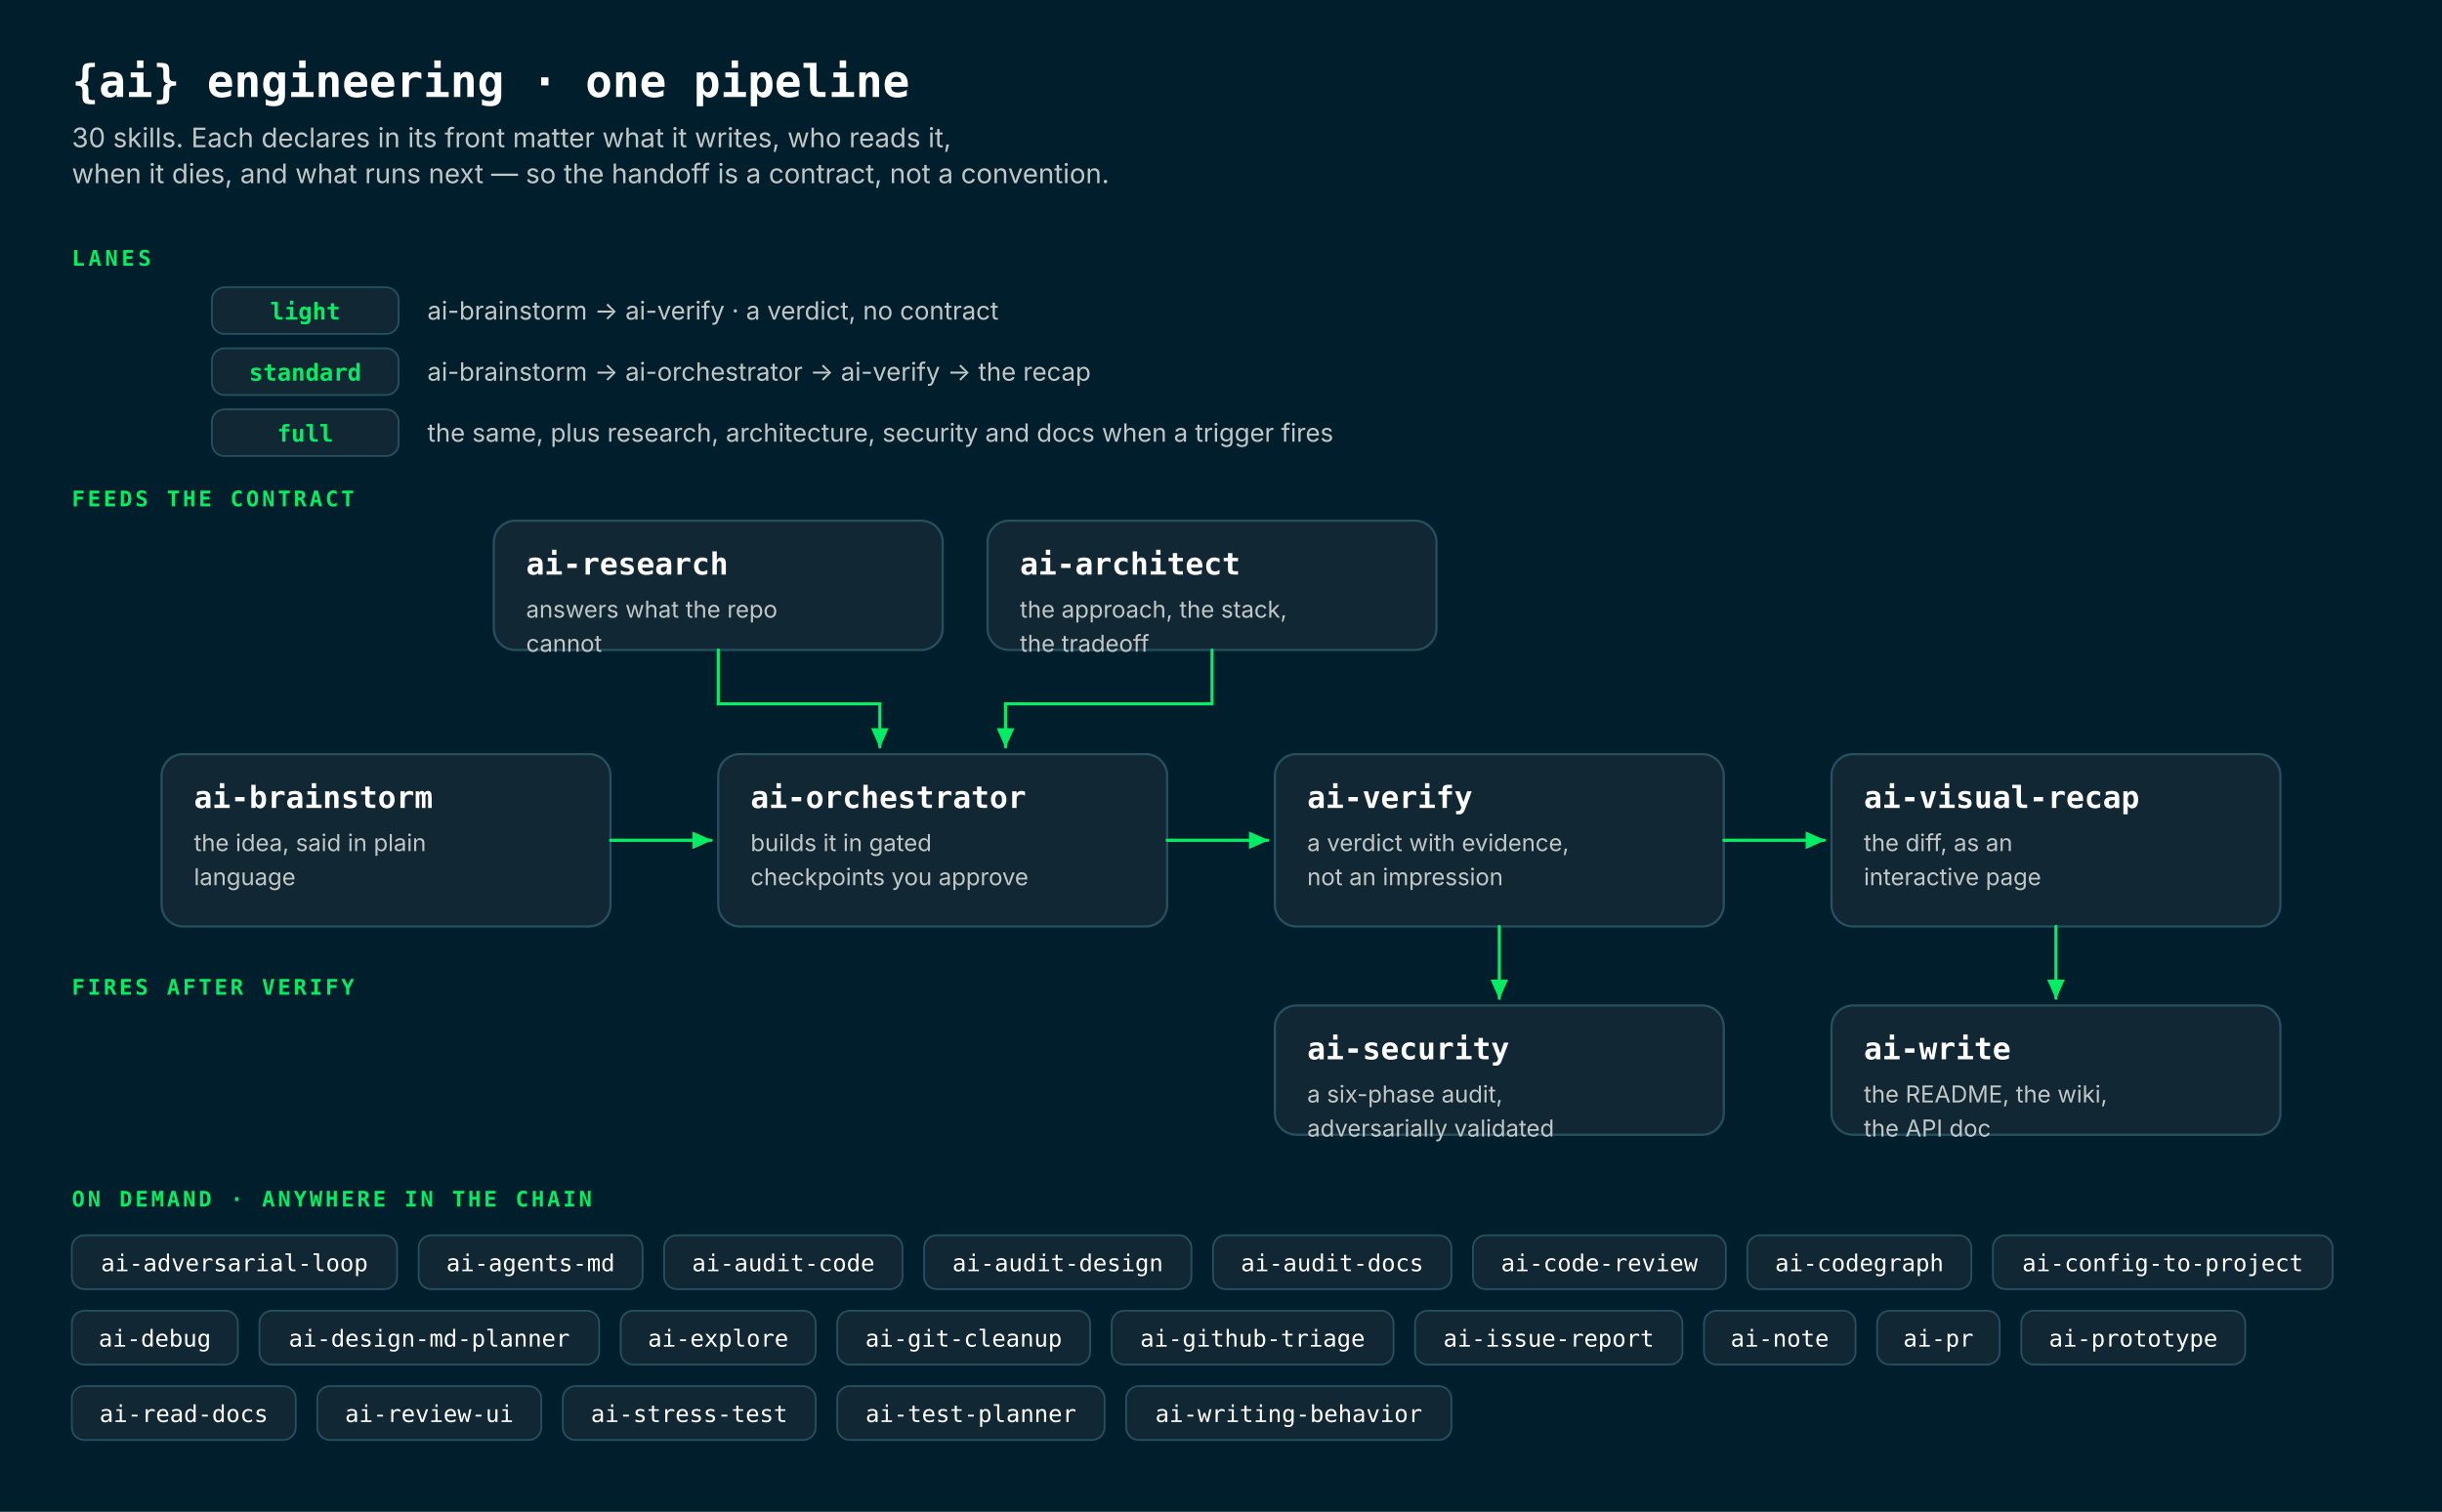
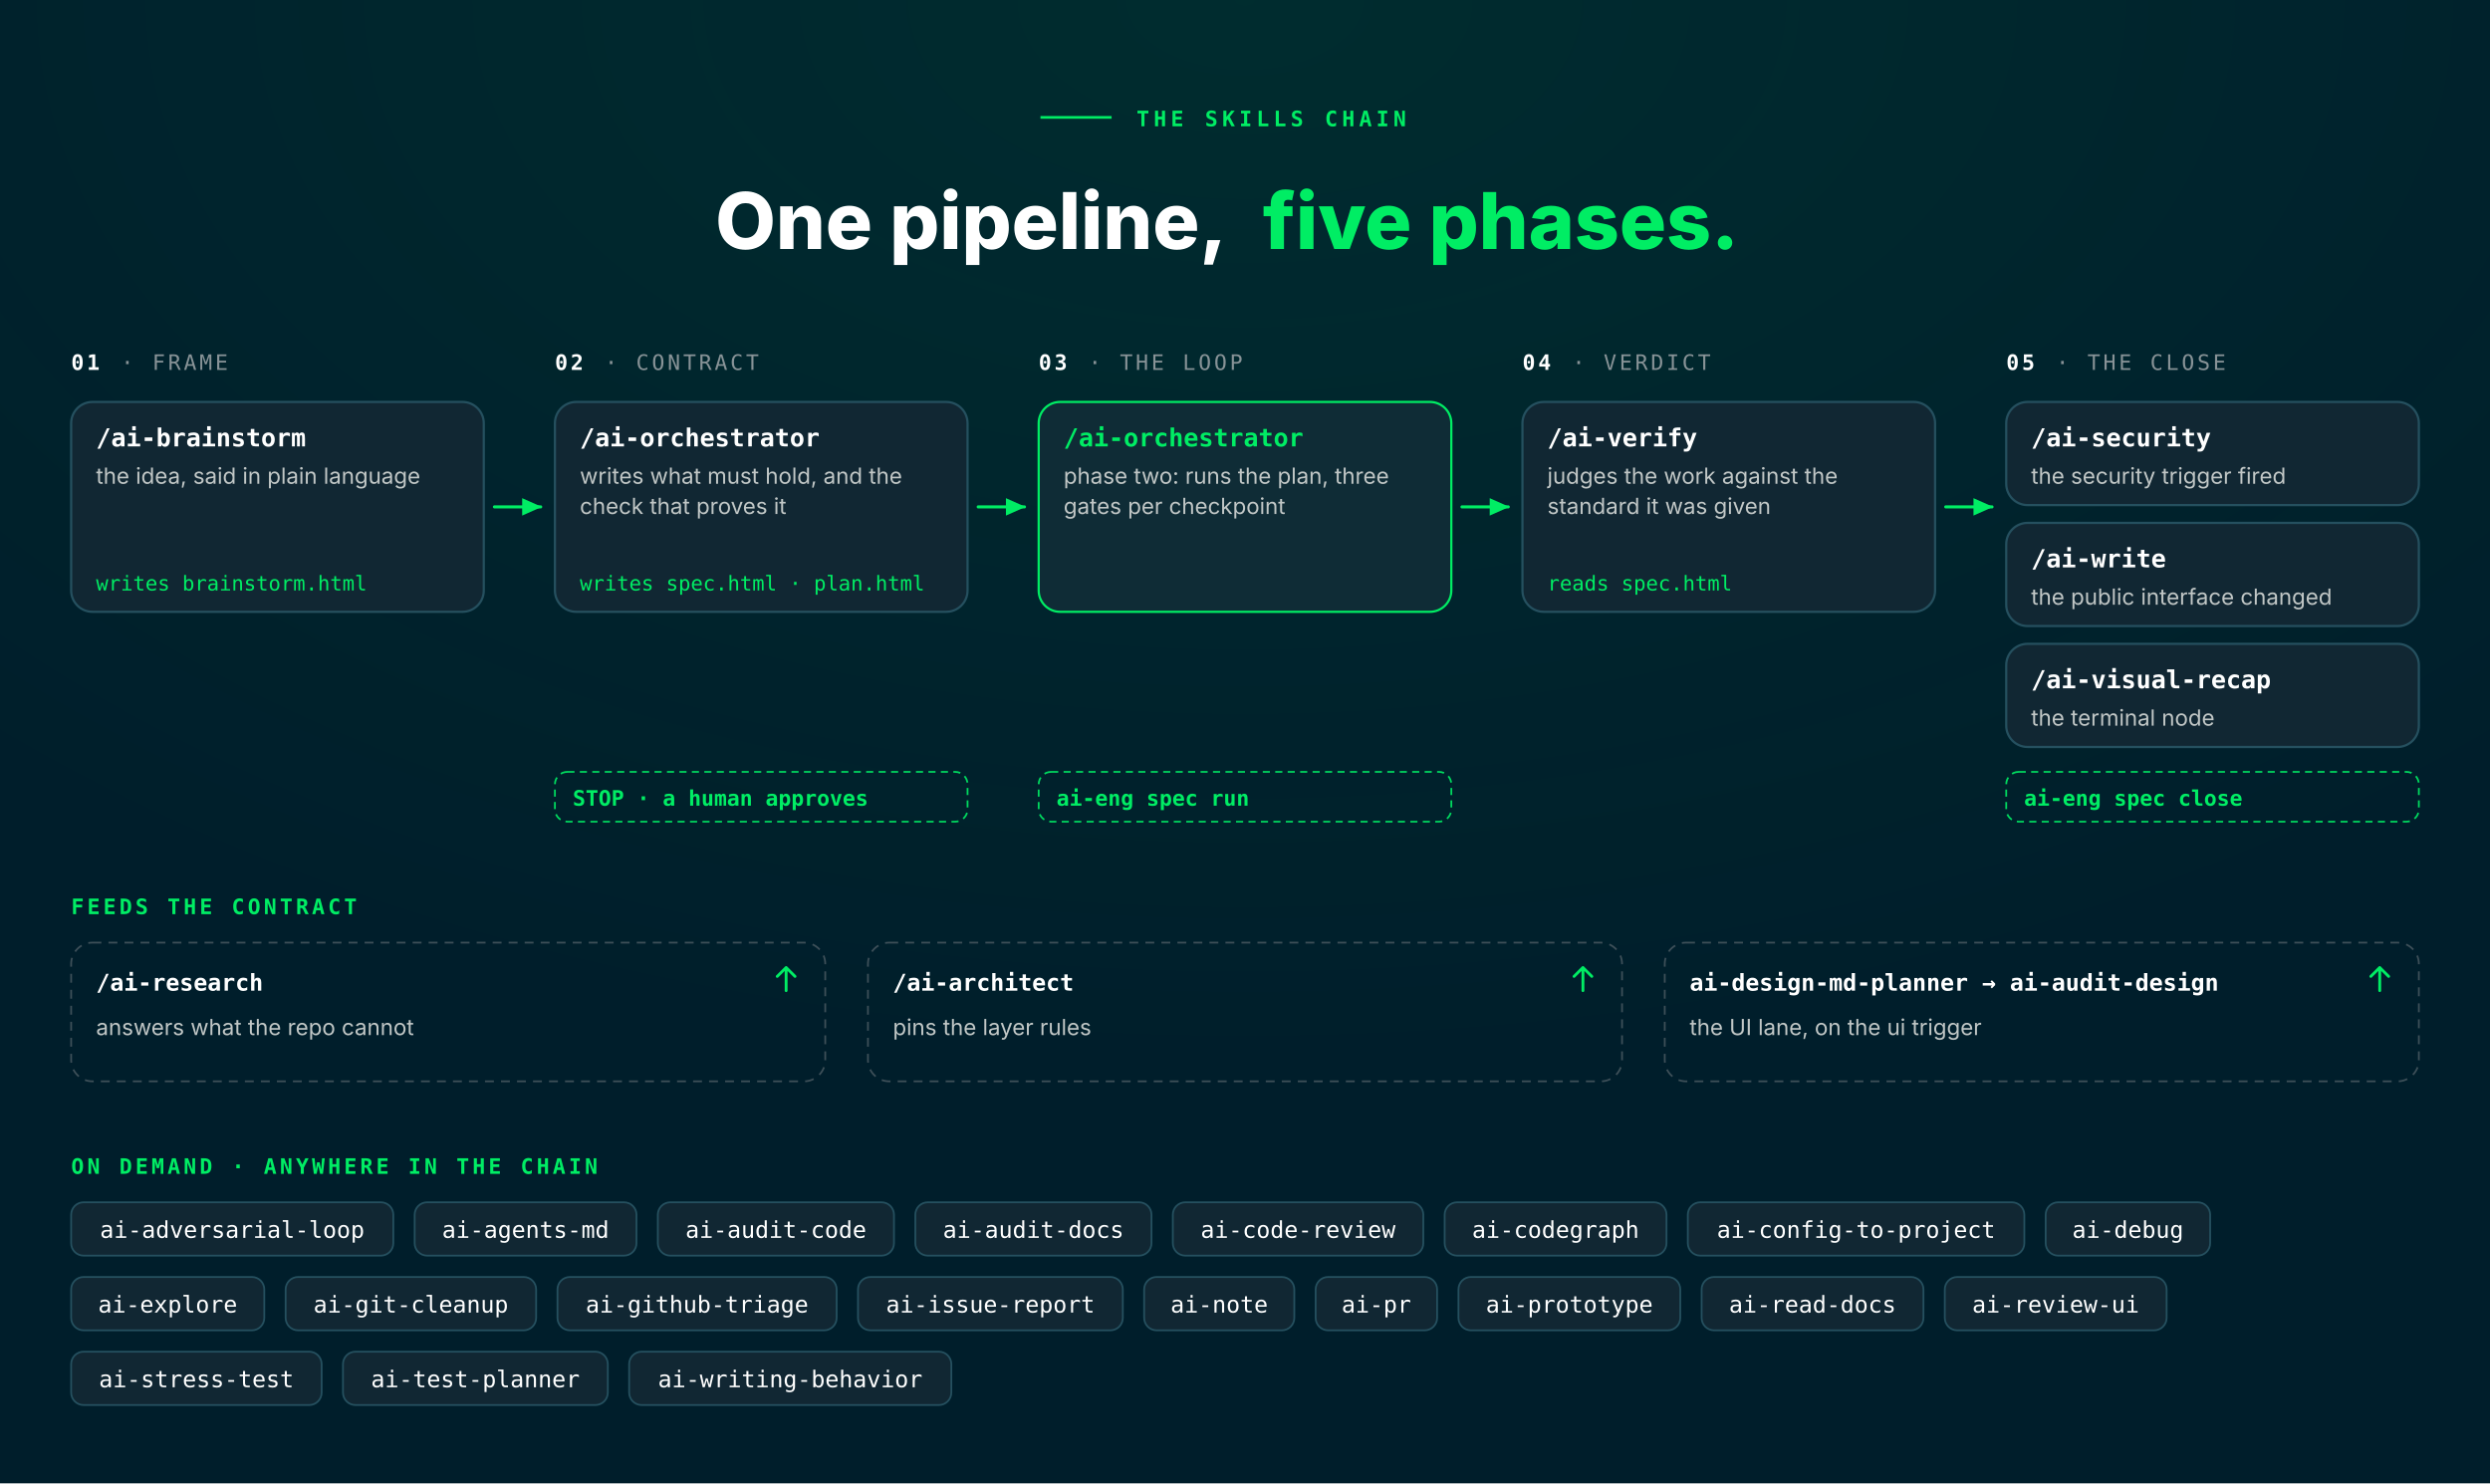
- <svg xmlns="http://www.w3.org/2000/svg" viewBox="0 0 1360 842" width="1360" height="842" role="img">
+ <svg xmlns="http://www.w3.org/2000/svg" viewBox="0 0 1400 834" width="1400" height="834" role="img">
  <defs>
    <marker id="head" viewBox="0 0 10 10" refX="8.5" refY="5" markerWidth="7" markerHeight="7" orient="auto-start-reverse">
      <path d="M 0 1 L 9 5 L 0 9 z" fill="#00ED64" />
    </marker>
  </defs>
-   <rect width="1360" height="842" fill="#001E2B" />
-   <text x="40" y="54" font-family="'JetBrains Mono','Fira Code','SF Mono',ui-monospace,monospace" font-size="25" fill="#FFFFFF" font-weight="700">{ai} engineering · one pipeline</text>
-   <text x="40" y="82" font-family="-apple-system,BlinkMacSystemFont,'Segoe UI',sans-serif" font-size="15" fill="#C1C7C6">30 skills. Each declares in its front matter what it writes, who reads it,</text>
-   <text x="40" y="102" font-family="-apple-system,BlinkMacSystemFont,'Segoe UI',sans-serif" font-size="15" fill="#C1C7C6">when it dies, and what runs next — so the handoff is a contract, not a convention.</text>
-   <text x="40" y="148" font-family="'JetBrains Mono','Fira Code','SF Mono',ui-monospace,monospace" font-size="12" fill="#00ED64" font-weight="700" letter-spacing="2">LANES</text>
-   <rect x="118" y="160" width="104" height="26" rx="7" fill="#112733" stroke="#25505F" />
-   <text x="170" y="178" font-family="'JetBrains Mono','Fira Code','SF Mono',ui-monospace,monospace" font-size="13" fill="#00ED64" font-weight="700" text-anchor="middle">light</text>
-   <text x="238" y="178" font-family="-apple-system,BlinkMacSystemFont,'Segoe UI',sans-serif" font-size="14" fill="#C1C7C6">ai-brainstorm → ai-verify · a verdict, no contract</text>
-   <rect x="118" y="194" width="104" height="26" rx="7" fill="#112733" stroke="#25505F" />
-   <text x="170" y="212" font-family="'JetBrains Mono','Fira Code','SF Mono',ui-monospace,monospace" font-size="13" fill="#00ED64" font-weight="700" text-anchor="middle">standard</text>
-   <text x="238" y="212" font-family="-apple-system,BlinkMacSystemFont,'Segoe UI',sans-serif" font-size="14" fill="#C1C7C6">ai-brainstorm → ai-orchestrator → ai-verify → the recap</text>
-   <rect x="118" y="228" width="104" height="26" rx="7" fill="#112733" stroke="#25505F" />
-   <text x="170" y="246" font-family="'JetBrains Mono','Fira Code','SF Mono',ui-monospace,monospace" font-size="13" fill="#00ED64" font-weight="700" text-anchor="middle">full</text>
-   <text x="238" y="246" font-family="-apple-system,BlinkMacSystemFont,'Segoe UI',sans-serif" font-size="14" fill="#C1C7C6">the same, plus research, architecture, security and docs when a trigger fires</text>
-   <text x="40" y="282" font-family="'JetBrains Mono','Fira Code','SF Mono',ui-monospace,monospace" font-size="12" fill="#00ED64" font-weight="700" letter-spacing="1.6">FEEDS THE CONTRACT</text>
-   <rect x="275" y="290" width="250" height="72" rx="12" fill="#112733" stroke="#25505F" stroke-width="1.25" />
-   <text x="293" y="320" font-family="'JetBrains Mono','Fira Code','SF Mono',ui-monospace,monospace" font-size="17" fill="#FFFFFF" font-weight="700">ai-research</text>
-   <text x="293" y="344" font-family="-apple-system,BlinkMacSystemFont,'Segoe UI',sans-serif" font-size="13" fill="#C1C7C6">answers what the repo</text>
-   <text x="293" y="363" font-family="-apple-system,BlinkMacSystemFont,'Segoe UI',sans-serif" font-size="13" fill="#C1C7C6">cannot</text>
-   <rect x="550" y="290" width="250" height="72" rx="12" fill="#112733" stroke="#25505F" stroke-width="1.25" />
-   <text x="568" y="320" font-family="'JetBrains Mono','Fira Code','SF Mono',ui-monospace,monospace" font-size="17" fill="#FFFFFF" font-weight="700">ai-architect</text>
-   <text x="568" y="344" font-family="-apple-system,BlinkMacSystemFont,'Segoe UI',sans-serif" font-size="13" fill="#C1C7C6">the approach, the stack,</text>
-   <text x="568" y="363" font-family="-apple-system,BlinkMacSystemFont,'Segoe UI',sans-serif" font-size="13" fill="#C1C7C6">the tradeoff</text>
-   <rect x="90" y="420" width="250" height="96" rx="12" fill="#112733" stroke="#25505F" stroke-width="1.25" />
-   <text x="108" y="450" font-family="'JetBrains Mono','Fira Code','SF Mono',ui-monospace,monospace" font-size="17" fill="#FFFFFF" font-weight="700">ai-brainstorm</text>
-   <text x="108" y="474" font-family="-apple-system,BlinkMacSystemFont,'Segoe UI',sans-serif" font-size="13" fill="#C1C7C6">the idea, said in plain</text>
-   <text x="108" y="493" font-family="-apple-system,BlinkMacSystemFont,'Segoe UI',sans-serif" font-size="13" fill="#C1C7C6">language</text>
-   <rect x="400" y="420" width="250" height="96" rx="12" fill="#112733" stroke="#25505F" stroke-width="1.25" />
-   <text x="418" y="450" font-family="'JetBrains Mono','Fira Code','SF Mono',ui-monospace,monospace" font-size="17" fill="#FFFFFF" font-weight="700">ai-orchestrator</text>
-   <text x="418" y="474" font-family="-apple-system,BlinkMacSystemFont,'Segoe UI',sans-serif" font-size="13" fill="#C1C7C6">builds it in gated</text>
-   <text x="418" y="493" font-family="-apple-system,BlinkMacSystemFont,'Segoe UI',sans-serif" font-size="13" fill="#C1C7C6">checkpoints you approve</text>
-   <rect x="710" y="420" width="250" height="96" rx="12" fill="#112733" stroke="#25505F" stroke-width="1.25" />
-   <text x="728" y="450" font-family="'JetBrains Mono','Fira Code','SF Mono',ui-monospace,monospace" font-size="17" fill="#FFFFFF" font-weight="700">ai-verify</text>
-   <text x="728" y="474" font-family="-apple-system,BlinkMacSystemFont,'Segoe UI',sans-serif" font-size="13" fill="#C1C7C6">a verdict with evidence,</text>
-   <text x="728" y="493" font-family="-apple-system,BlinkMacSystemFont,'Segoe UI',sans-serif" font-size="13" fill="#C1C7C6">not an impression</text>
-   <rect x="1020" y="420" width="250" height="96" rx="12" fill="#112733" stroke="#25505F" stroke-width="1.25" />
-   <text x="1038" y="450" font-family="'JetBrains Mono','Fira Code','SF Mono',ui-monospace,monospace" font-size="17" fill="#FFFFFF" font-weight="700">ai-visual-recap</text>
-   <text x="1038" y="474" font-family="-apple-system,BlinkMacSystemFont,'Segoe UI',sans-serif" font-size="13" fill="#C1C7C6">the diff, as an</text>
-   <text x="1038" y="493" font-family="-apple-system,BlinkMacSystemFont,'Segoe UI',sans-serif" font-size="13" fill="#C1C7C6">interactive page</text>
-   <text x="40" y="554" font-family="'JetBrains Mono','Fira Code','SF Mono',ui-monospace,monospace" font-size="12" fill="#00ED64" font-weight="700" letter-spacing="1.6">FIRES AFTER VERIFY</text>
-   <rect x="710" y="560" width="250" height="72" rx="12" fill="#112733" stroke="#25505F" stroke-width="1.25" />
-   <text x="728" y="590" font-family="'JetBrains Mono','Fira Code','SF Mono',ui-monospace,monospace" font-size="17" fill="#FFFFFF" font-weight="700">ai-security</text>
-   <text x="728" y="614" font-family="-apple-system,BlinkMacSystemFont,'Segoe UI',sans-serif" font-size="13" fill="#C1C7C6">a six-phase audit,</text>
-   <text x="728" y="633" font-family="-apple-system,BlinkMacSystemFont,'Segoe UI',sans-serif" font-size="13" fill="#C1C7C6">adversarially validated</text>
-   <rect x="1020" y="560" width="250" height="72" rx="12" fill="#112733" stroke="#25505F" stroke-width="1.25" />
-   <text x="1038" y="590" font-family="'JetBrains Mono','Fira Code','SF Mono',ui-monospace,monospace" font-size="17" fill="#FFFFFF" font-weight="700">ai-write</text>
-   <text x="1038" y="614" font-family="-apple-system,BlinkMacSystemFont,'Segoe UI',sans-serif" font-size="13" fill="#C1C7C6">the README, the wiki,</text>
-   <text x="1038" y="633" font-family="-apple-system,BlinkMacSystemFont,'Segoe UI',sans-serif" font-size="13" fill="#C1C7C6">the API doc</text>
-   <path d="M 340 468 L 396 468" fill="none" stroke="#00ED64" stroke-width="1.75" stroke-linecap="round" marker-end="url(#head)" />
-   <path d="M 650 468 L 706 468" fill="none" stroke="#00ED64" stroke-width="1.75" stroke-linecap="round" marker-end="url(#head)" />
-   <path d="M 960 468 L 1016 468" fill="none" stroke="#00ED64" stroke-width="1.75" stroke-linecap="round" marker-end="url(#head)" />
-   <path d="M 400 362 L 400 392 L 490 392 L 490 416" fill="none" stroke="#00ED64" stroke-width="1.75" stroke-linecap="round" marker-end="url(#head)" />
-   <path d="M 675 362 L 675 392 L 560 392 L 560 416" fill="none" stroke="#00ED64" stroke-width="1.75" stroke-linecap="round" marker-end="url(#head)" />
-   <path d="M 835 516 L 835 556" fill="none" stroke="#00ED64" stroke-width="1.75" stroke-linecap="round" marker-end="url(#head)" />
-   <path d="M 1145 516 L 1145 556" fill="none" stroke="#00ED64" stroke-width="1.75" stroke-linecap="round" marker-end="url(#head)" />
-   <text x="40" y="672" font-family="'JetBrains Mono','Fira Code','SF Mono',ui-monospace,monospace" font-size="12" fill="#00ED64" font-weight="700" letter-spacing="1.6">ON DEMAND · ANYWHERE IN THE CHAIN</text>
-   <rect x="40" y="688" width="181.14" height="30" rx="7" fill="#112733" stroke="#25505F" />
-   <text x="130.57" y="708" font-family="'JetBrains Mono','Fira Code','SF Mono',ui-monospace,monospace" font-size="13" fill="#FFFFFF" text-anchor="middle">ai-adversarial-loop</text>
-   <rect x="233.14" y="688" width="124.72" height="30" rx="7" fill="#112733" stroke="#25505F" />
-   <text x="295.5" y="708" font-family="'JetBrains Mono','Fira Code','SF Mono',ui-monospace,monospace" font-size="13" fill="#FFFFFF" text-anchor="middle">ai-agents-md</text>
-   <rect x="369.86" y="688" width="132.78" height="30" rx="7" fill="#112733" stroke="#25505F" />
-   <text x="436.25" y="708" font-family="'JetBrains Mono','Fira Code','SF Mono',ui-monospace,monospace" font-size="13" fill="#FFFFFF" text-anchor="middle">ai-audit-code</text>
-   <rect x="514.64" y="688" width="148.9" height="30" rx="7" fill="#112733" stroke="#25505F" />
-   <text x="589.09" y="708" font-family="'JetBrains Mono','Fira Code','SF Mono',ui-monospace,monospace" font-size="13" fill="#FFFFFF" text-anchor="middle">ai-audit-design</text>
-   <rect x="675.54" y="688" width="132.78" height="30" rx="7" fill="#112733" stroke="#25505F" />
-   <text x="741.93" y="708" font-family="'JetBrains Mono','Fira Code','SF Mono',ui-monospace,monospace" font-size="13" fill="#FFFFFF" text-anchor="middle">ai-audit-docs</text>
-   <rect x="820.32" y="688" width="140.84" height="30" rx="7" fill="#112733" stroke="#25505F" />
-   <text x="890.74" y="708" font-family="'JetBrains Mono','Fira Code','SF Mono',ui-monospace,monospace" font-size="13" fill="#FFFFFF" text-anchor="middle">ai-code-review</text>
-   <rect x="973.16" y="688" width="124.72" height="30" rx="7" fill="#112733" stroke="#25505F" />
-   <text x="1035.52" y="708" font-family="'JetBrains Mono','Fira Code','SF Mono',ui-monospace,monospace" font-size="13" fill="#FFFFFF" text-anchor="middle">ai-codegraph</text>
-   <rect x="1109.88" y="688" width="189.2" height="30" rx="7" fill="#112733" stroke="#25505F" />
-   <text x="1204.48" y="708" font-family="'JetBrains Mono','Fira Code','SF Mono',ui-monospace,monospace" font-size="13" fill="#FFFFFF" text-anchor="middle">ai-config-to-project</text>
-   <rect x="40" y="730" width="92.48" height="30" rx="7" fill="#112733" stroke="#25505F" />
-   <text x="86.24" y="750" font-family="'JetBrains Mono','Fira Code','SF Mono',ui-monospace,monospace" font-size="13" fill="#FFFFFF" text-anchor="middle">ai-debug</text>
-   <rect x="144.48" y="730" width="189.2" height="30" rx="7" fill="#112733" stroke="#25505F" />
-   <text x="239.08" y="750" font-family="'JetBrains Mono','Fira Code','SF Mono',ui-monospace,monospace" font-size="13" fill="#FFFFFF" text-anchor="middle">ai-design-md-planner</text>
-   <rect x="345.68" y="730" width="108.6" height="30" rx="7" fill="#112733" stroke="#25505F" />
-   <text x="399.98" y="750" font-family="'JetBrains Mono','Fira Code','SF Mono',ui-monospace,monospace" font-size="13" fill="#FFFFFF" text-anchor="middle">ai-explore</text>
-   <rect x="466.28" y="730" width="140.84" height="30" rx="7" fill="#112733" stroke="#25505F" />
-   <text x="536.7" y="750" font-family="'JetBrains Mono','Fira Code','SF Mono',ui-monospace,monospace" font-size="13" fill="#FFFFFF" text-anchor="middle">ai-git-cleanup</text>
-   <rect x="619.12" y="730" width="156.96" height="30" rx="7" fill="#112733" stroke="#25505F" />
-   <text x="697.6" y="750" font-family="'JetBrains Mono','Fira Code','SF Mono',ui-monospace,monospace" font-size="13" fill="#FFFFFF" text-anchor="middle">ai-github-triage</text>
-   <rect x="788.08" y="730" width="148.9" height="30" rx="7" fill="#112733" stroke="#25505F" />
-   <text x="862.53" y="750" font-family="'JetBrains Mono','Fira Code','SF Mono',ui-monospace,monospace" font-size="13" fill="#FFFFFF" text-anchor="middle">ai-issue-report</text>
-   <rect x="948.98" y="730" width="84.42" height="30" rx="7" fill="#112733" stroke="#25505F" />
-   <text x="991.19" y="750" font-family="'JetBrains Mono','Fira Code','SF Mono',ui-monospace,monospace" font-size="13" fill="#FFFFFF" text-anchor="middle">ai-note</text>
-   <rect x="1045.4" y="730" width="68.3" height="30" rx="7" fill="#112733" stroke="#25505F" />
-   <text x="1079.55" y="750" font-family="'JetBrains Mono','Fira Code','SF Mono',ui-monospace,monospace" font-size="13" fill="#FFFFFF" text-anchor="middle">ai-pr</text>
-   <rect x="1125.7" y="730" width="124.72" height="30" rx="7" fill="#112733" stroke="#25505F" />
-   <text x="1188.06" y="750" font-family="'JetBrains Mono','Fira Code','SF Mono',ui-monospace,monospace" font-size="13" fill="#FFFFFF" text-anchor="middle">ai-prototype</text>
-   <rect x="40" y="772" width="124.72" height="30" rx="7" fill="#112733" stroke="#25505F" />
-   <text x="102.36" y="792" font-family="'JetBrains Mono','Fira Code','SF Mono',ui-monospace,monospace" font-size="13" fill="#FFFFFF" text-anchor="middle">ai-read-docs</text>
-   <rect x="176.72" y="772" width="124.72" height="30" rx="7" fill="#112733" stroke="#25505F" />
-   <text x="239.08" y="792" font-family="'JetBrains Mono','Fira Code','SF Mono',ui-monospace,monospace" font-size="13" fill="#FFFFFF" text-anchor="middle">ai-review-ui</text>
-   <rect x="313.44" y="772" width="140.84" height="30" rx="7" fill="#112733" stroke="#25505F" />
-   <text x="383.86" y="792" font-family="'JetBrains Mono','Fira Code','SF Mono',ui-monospace,monospace" font-size="13" fill="#FFFFFF" text-anchor="middle">ai-stress-test</text>
-   <rect x="466.28" y="772" width="148.9" height="30" rx="7" fill="#112733" stroke="#25505F" />
-   <text x="540.73" y="792" font-family="'JetBrains Mono','Fira Code','SF Mono',ui-monospace,monospace" font-size="13" fill="#FFFFFF" text-anchor="middle">ai-test-planner</text>
-   <rect x="627.18" y="772" width="181.14" height="30" rx="7" fill="#112733" stroke="#25505F" />
-   <text x="717.75" y="792" font-family="'JetBrains Mono','Fira Code','SF Mono',ui-monospace,monospace" font-size="13" fill="#FFFFFF" text-anchor="middle">ai-writing-behavior</text>
+   <rect width="1400" height="834" fill="#001E2B" />
+   <defs>
+     <radialGradient id="tint" cx="50%" cy="0%" r="72%">
+       <stop offset="0%" stop-color="#00ED64" stop-opacity="0.07" />
+       <stop offset="100%" stop-color="#00ED64" stop-opacity="0" />
+     </radialGradient>
+   </defs>
+   <rect width="1400" height="834" fill="url(#tint)" />
+   <path d="M 585 66 L 625 66" stroke="#00ED64" stroke-width="1.5" />
+   <text x="639" y="71" font-family="'JetBrains Mono','Fira Code','SF Mono',ui-monospace,monospace" font-size="12" fill="#00ED64" font-weight="700" letter-spacing="2.4">THE SKILLS CHAIN</text>
+   <text x="690" y="140" font-family="-apple-system,BlinkMacSystemFont,'Segoe UI',sans-serif" font-size="44" fill="#FFFFFF" font-weight="800" text-anchor="end">One pipeline,</text>
+   <text x="710" y="140" font-family="-apple-system,BlinkMacSystemFont,'Segoe UI',sans-serif" font-size="44" fill="#00ED64" font-weight="800" text-anchor="start">five phases.</text>
+   <text x="40" y="208" font-family="'JetBrains Mono','Fira Code','SF Mono',ui-monospace,monospace" font-size="12" fill="#FFFFFF" font-weight="700" letter-spacing="1.6">01</text>
+   <text x="68" y="208" font-family="'JetBrains Mono','Fira Code','SF Mono',ui-monospace,monospace" font-size="12" fill="#889397" letter-spacing="1.6">· FRAME</text>
+   <rect x="40" y="226" width="232" height="118" rx="12" fill="#112733" stroke="#25505F" stroke-width="1.25" />
+   <text x="54" y="251" font-family="'JetBrains Mono','Fira Code','SF Mono',ui-monospace,monospace" font-size="14" fill="#FFFFFF" font-weight="700">/ai-brainstorm</text>
+   <text x="54" y="272" font-family="-apple-system,BlinkMacSystemFont,'Segoe UI',sans-serif" font-size="12.5" fill="#C1C7C6">the idea, said in plain language</text>
+   <text x="54" y="332" font-family="'JetBrains Mono','Fira Code','SF Mono',ui-monospace,monospace" font-size="11.5" fill="#00ED64">writes brainstorm.html</text>
+   <path d="M 278 285 L 304 285" fill="none" stroke="#00ED64" stroke-width="1.75" stroke-linecap="round" marker-end="url(#head)" />
+   <text x="312" y="208" font-family="'JetBrains Mono','Fira Code','SF Mono',ui-monospace,monospace" font-size="12" fill="#FFFFFF" font-weight="700" letter-spacing="1.6">02</text>
+   <text x="340" y="208" font-family="'JetBrains Mono','Fira Code','SF Mono',ui-monospace,monospace" font-size="12" fill="#889397" letter-spacing="1.6">· CONTRACT</text>
+   <rect x="312" y="226" width="232" height="118" rx="12" fill="#112733" stroke="#25505F" stroke-width="1.25" />
+   <text x="326" y="251" font-family="'JetBrains Mono','Fira Code','SF Mono',ui-monospace,monospace" font-size="14" fill="#FFFFFF" font-weight="700">/ai-orchestrator</text>
+   <text x="326" y="272" font-family="-apple-system,BlinkMacSystemFont,'Segoe UI',sans-serif" font-size="12.5" fill="#C1C7C6">writes what must hold, and the</text>
+   <text x="326" y="289" font-family="-apple-system,BlinkMacSystemFont,'Segoe UI',sans-serif" font-size="12.5" fill="#C1C7C6">check that proves it</text>
+   <text x="326" y="332" font-family="'JetBrains Mono','Fira Code','SF Mono',ui-monospace,monospace" font-size="11.5" fill="#00ED64">writes spec.html · plan.html</text>
+   <rect x="312" y="434" width="232" height="28" rx="7" fill="none" stroke="#00ED64" stroke-dasharray="4 3" opacity="0.9" />
+   <text x="322" y="453" font-family="'JetBrains Mono','Fira Code','SF Mono',ui-monospace,monospace" font-size="12" fill="#00ED64" font-weight="700">STOP · a human approves</text>
+   <path d="M 550 285 L 576 285" fill="none" stroke="#00ED64" stroke-width="1.75" stroke-linecap="round" marker-end="url(#head)" />
+   <text x="584" y="208" font-family="'JetBrains Mono','Fira Code','SF Mono',ui-monospace,monospace" font-size="12" fill="#FFFFFF" font-weight="700" letter-spacing="1.6">03</text>
+   <text x="612" y="208" font-family="'JetBrains Mono','Fira Code','SF Mono',ui-monospace,monospace" font-size="12" fill="#889397" letter-spacing="1.6">· THE LOOP</text>
+   <rect x="584" y="226" width="232" height="118" rx="12" fill="#0F2C36" stroke="#00ED64" stroke-width="1.25" />
+   <text x="598" y="251" font-family="'JetBrains Mono','Fira Code','SF Mono',ui-monospace,monospace" font-size="14" fill="#00ED64" font-weight="700">/ai-orchestrator</text>
+   <text x="598" y="272" font-family="-apple-system,BlinkMacSystemFont,'Segoe UI',sans-serif" font-size="12.5" fill="#C1C7C6">phase two: runs the plan, three</text>
+   <text x="598" y="289" font-family="-apple-system,BlinkMacSystemFont,'Segoe UI',sans-serif" font-size="12.5" fill="#C1C7C6">gates per checkpoint</text>
+   <rect x="584" y="434" width="232" height="28" rx="7" fill="none" stroke="#00ED64" stroke-dasharray="4 3" opacity="0.9" />
+   <text x="594" y="453" font-family="'JetBrains Mono','Fira Code','SF Mono',ui-monospace,monospace" font-size="12" fill="#00ED64" font-weight="700">ai-eng spec run</text>
+   <path d="M 822 285 L 848 285" fill="none" stroke="#00ED64" stroke-width="1.75" stroke-linecap="round" marker-end="url(#head)" />
+   <text x="856" y="208" font-family="'JetBrains Mono','Fira Code','SF Mono',ui-monospace,monospace" font-size="12" fill="#FFFFFF" font-weight="700" letter-spacing="1.6">04</text>
+   <text x="884" y="208" font-family="'JetBrains Mono','Fira Code','SF Mono',ui-monospace,monospace" font-size="12" fill="#889397" letter-spacing="1.6">· VERDICT</text>
+   <rect x="856" y="226" width="232" height="118" rx="12" fill="#112733" stroke="#25505F" stroke-width="1.25" />
+   <text x="870" y="251" font-family="'JetBrains Mono','Fira Code','SF Mono',ui-monospace,monospace" font-size="14" fill="#FFFFFF" font-weight="700">/ai-verify</text>
+   <text x="870" y="272" font-family="-apple-system,BlinkMacSystemFont,'Segoe UI',sans-serif" font-size="12.5" fill="#C1C7C6">judges the work against the</text>
+   <text x="870" y="289" font-family="-apple-system,BlinkMacSystemFont,'Segoe UI',sans-serif" font-size="12.5" fill="#C1C7C6">standard it was given</text>
+   <text x="870" y="332" font-family="'JetBrains Mono','Fira Code','SF Mono',ui-monospace,monospace" font-size="11.5" fill="#00ED64">reads spec.html</text>
+   <path d="M 1094 285 L 1120 285" fill="none" stroke="#00ED64" stroke-width="1.75" stroke-linecap="round" marker-end="url(#head)" />
+   <text x="1128" y="208" font-family="'JetBrains Mono','Fira Code','SF Mono',ui-monospace,monospace" font-size="12" fill="#FFFFFF" font-weight="700" letter-spacing="1.6">05</text>
+   <text x="1156" y="208" font-family="'JetBrains Mono','Fira Code','SF Mono',ui-monospace,monospace" font-size="12" fill="#889397" letter-spacing="1.6">· THE CLOSE</text>
+   <rect x="1128" y="226" width="232" height="58" rx="12" fill="#112733" stroke="#25505F" stroke-width="1.25" />
+   <text x="1142" y="251" font-family="'JetBrains Mono','Fira Code','SF Mono',ui-monospace,monospace" font-size="14" fill="#FFFFFF" font-weight="700">/ai-security</text>
+   <text x="1142" y="272" font-family="-apple-system,BlinkMacSystemFont,'Segoe UI',sans-serif" font-size="12.5" fill="#C1C7C6">the security trigger fired</text>
+   <rect x="1128" y="294" width="232" height="58" rx="12" fill="#112733" stroke="#25505F" stroke-width="1.25" />
+   <text x="1142" y="319" font-family="'JetBrains Mono','Fira Code','SF Mono',ui-monospace,monospace" font-size="14" fill="#FFFFFF" font-weight="700">/ai-write</text>
+   <text x="1142" y="340" font-family="-apple-system,BlinkMacSystemFont,'Segoe UI',sans-serif" font-size="12.5" fill="#C1C7C6">the public interface changed</text>
+   <rect x="1128" y="362" width="232" height="58" rx="12" fill="#112733" stroke="#25505F" stroke-width="1.25" />
+   <text x="1142" y="387" font-family="'JetBrains Mono','Fira Code','SF Mono',ui-monospace,monospace" font-size="14" fill="#FFFFFF" font-weight="700">/ai-visual-recap</text>
+   <text x="1142" y="408" font-family="-apple-system,BlinkMacSystemFont,'Segoe UI',sans-serif" font-size="12.5" fill="#C1C7C6">the terminal node</text>
+   <rect x="1128" y="434" width="232" height="28" rx="7" fill="none" stroke="#00ED64" stroke-dasharray="4 3" opacity="0.9" />
+   <text x="1138" y="453" font-family="'JetBrains Mono','Fira Code','SF Mono',ui-monospace,monospace" font-size="12" fill="#00ED64" font-weight="700">ai-eng spec close</text>
+   <text x="40" y="514" font-family="'JetBrains Mono','Fira Code','SF Mono',ui-monospace,monospace" font-size="12" fill="#00ED64" font-weight="700" letter-spacing="1.8">FEEDS THE CONTRACT</text>
+   <rect x="40" y="530" width="424" height="78" rx="12" fill="none" stroke="#3D4F58" stroke-dasharray="5 4" />
+   <text x="54" y="557" font-family="'JetBrains Mono','Fira Code','SF Mono',ui-monospace,monospace" font-size="13" fill="#FFFFFF" font-weight="700">/ai-research</text>
+   <path d="M 442 557 L 442 544 M 437 549 L 442 544 L 447 549" fill="none" stroke="#00ED64" stroke-width="1.6" stroke-linecap="round" stroke-linejoin="round" />
+   <text x="54" y="582" font-family="-apple-system,BlinkMacSystemFont,'Segoe UI',sans-serif" font-size="12.5" fill="#C1C7C6">answers what the repo cannot</text>
+   <rect x="488" y="530" width="424" height="78" rx="12" fill="none" stroke="#3D4F58" stroke-dasharray="5 4" />
+   <text x="502" y="557" font-family="'JetBrains Mono','Fira Code','SF Mono',ui-monospace,monospace" font-size="13" fill="#FFFFFF" font-weight="700">/ai-architect</text>
+   <path d="M 890 557 L 890 544 M 885 549 L 890 544 L 895 549" fill="none" stroke="#00ED64" stroke-width="1.6" stroke-linecap="round" stroke-linejoin="round" />
+   <text x="502" y="582" font-family="-apple-system,BlinkMacSystemFont,'Segoe UI',sans-serif" font-size="12.5" fill="#C1C7C6">pins the layer rules</text>
+   <rect x="936" y="530" width="424" height="78" rx="12" fill="none" stroke="#3D4F58" stroke-dasharray="5 4" />
+   <text x="950" y="557" font-family="'JetBrains Mono','Fira Code','SF Mono',ui-monospace,monospace" font-size="13" fill="#FFFFFF" font-weight="700">ai-design-md-planner → ai-audit-design</text>
+   <path d="M 1338 557 L 1338 544 M 1333 549 L 1338 544 L 1343 549" fill="none" stroke="#00ED64" stroke-width="1.6" stroke-linecap="round" stroke-linejoin="round" />
+   <text x="950" y="582" font-family="-apple-system,BlinkMacSystemFont,'Segoe UI',sans-serif" font-size="12.5" fill="#C1C7C6">the UI lane, on the ui trigger</text>
+   <text x="40" y="660" font-family="'JetBrains Mono','Fira Code','SF Mono',ui-monospace,monospace" font-size="12" fill="#00ED64" font-weight="700" letter-spacing="1.8">ON DEMAND · ANYWHERE IN THE CHAIN</text>
+   <rect x="40" y="676" width="181.14" height="30" rx="7" fill="#112733" stroke="#25505F" />
+   <text x="130.57" y="696" font-family="'JetBrains Mono','Fira Code','SF Mono',ui-monospace,monospace" font-size="13" fill="#FFFFFF" text-anchor="middle">ai-adversarial-loop</text>
+   <rect x="233.14" y="676" width="124.72" height="30" rx="7" fill="#112733" stroke="#25505F" />
+   <text x="295.5" y="696" font-family="'JetBrains Mono','Fira Code','SF Mono',ui-monospace,monospace" font-size="13" fill="#FFFFFF" text-anchor="middle">ai-agents-md</text>
+   <rect x="369.86" y="676" width="132.78" height="30" rx="7" fill="#112733" stroke="#25505F" />
+   <text x="436.25" y="696" font-family="'JetBrains Mono','Fira Code','SF Mono',ui-monospace,monospace" font-size="13" fill="#FFFFFF" text-anchor="middle">ai-audit-code</text>
+   <rect x="514.64" y="676" width="132.78" height="30" rx="7" fill="#112733" stroke="#25505F" />
+   <text x="581.03" y="696" font-family="'JetBrains Mono','Fira Code','SF Mono',ui-monospace,monospace" font-size="13" fill="#FFFFFF" text-anchor="middle">ai-audit-docs</text>
+   <rect x="659.42" y="676" width="140.84" height="30" rx="7" fill="#112733" stroke="#25505F" />
+   <text x="729.84" y="696" font-family="'JetBrains Mono','Fira Code','SF Mono',ui-monospace,monospace" font-size="13" fill="#FFFFFF" text-anchor="middle">ai-code-review</text>
+   <rect x="812.26" y="676" width="124.72" height="30" rx="7" fill="#112733" stroke="#25505F" />
+   <text x="874.62" y="696" font-family="'JetBrains Mono','Fira Code','SF Mono',ui-monospace,monospace" font-size="13" fill="#FFFFFF" text-anchor="middle">ai-codegraph</text>
+   <rect x="948.98" y="676" width="189.2" height="30" rx="7" fill="#112733" stroke="#25505F" />
+   <text x="1043.58" y="696" font-family="'JetBrains Mono','Fira Code','SF Mono',ui-monospace,monospace" font-size="13" fill="#FFFFFF" text-anchor="middle">ai-config-to-project</text>
+   <rect x="1150.18" y="676" width="92.48" height="30" rx="7" fill="#112733" stroke="#25505F" />
+   <text x="1196.42" y="696" font-family="'JetBrains Mono','Fira Code','SF Mono',ui-monospace,monospace" font-size="13" fill="#FFFFFF" text-anchor="middle">ai-debug</text>
+   <rect x="40" y="718" width="108.6" height="30" rx="7" fill="#112733" stroke="#25505F" />
+   <text x="94.3" y="738" font-family="'JetBrains Mono','Fira Code','SF Mono',ui-monospace,monospace" font-size="13" fill="#FFFFFF" text-anchor="middle">ai-explore</text>
+   <rect x="160.6" y="718" width="140.84" height="30" rx="7" fill="#112733" stroke="#25505F" />
+   <text x="231.02" y="738" font-family="'JetBrains Mono','Fira Code','SF Mono',ui-monospace,monospace" font-size="13" fill="#FFFFFF" text-anchor="middle">ai-git-cleanup</text>
+   <rect x="313.44" y="718" width="156.96" height="30" rx="7" fill="#112733" stroke="#25505F" />
+   <text x="391.92" y="738" font-family="'JetBrains Mono','Fira Code','SF Mono',ui-monospace,monospace" font-size="13" fill="#FFFFFF" text-anchor="middle">ai-github-triage</text>
+   <rect x="482.4" y="718" width="148.9" height="30" rx="7" fill="#112733" stroke="#25505F" />
+   <text x="556.85" y="738" font-family="'JetBrains Mono','Fira Code','SF Mono',ui-monospace,monospace" font-size="13" fill="#FFFFFF" text-anchor="middle">ai-issue-report</text>
+   <rect x="643.3" y="718" width="84.42" height="30" rx="7" fill="#112733" stroke="#25505F" />
+   <text x="685.51" y="738" font-family="'JetBrains Mono','Fira Code','SF Mono',ui-monospace,monospace" font-size="13" fill="#FFFFFF" text-anchor="middle">ai-note</text>
+   <rect x="739.72" y="718" width="68.3" height="30" rx="7" fill="#112733" stroke="#25505F" />
+   <text x="773.87" y="738" font-family="'JetBrains Mono','Fira Code','SF Mono',ui-monospace,monospace" font-size="13" fill="#FFFFFF" text-anchor="middle">ai-pr</text>
+   <rect x="820.02" y="718" width="124.72" height="30" rx="7" fill="#112733" stroke="#25505F" />
+   <text x="882.38" y="738" font-family="'JetBrains Mono','Fira Code','SF Mono',ui-monospace,monospace" font-size="13" fill="#FFFFFF" text-anchor="middle">ai-prototype</text>
+   <rect x="956.74" y="718" width="124.72" height="30" rx="7" fill="#112733" stroke="#25505F" />
+   <text x="1019.1" y="738" font-family="'JetBrains Mono','Fira Code','SF Mono',ui-monospace,monospace" font-size="13" fill="#FFFFFF" text-anchor="middle">ai-read-docs</text>
+   <rect x="1093.46" y="718" width="124.72" height="30" rx="7" fill="#112733" stroke="#25505F" />
+   <text x="1155.82" y="738" font-family="'JetBrains Mono','Fira Code','SF Mono',ui-monospace,monospace" font-size="13" fill="#FFFFFF" text-anchor="middle">ai-review-ui</text>
+   <rect x="40" y="760" width="140.84" height="30" rx="7" fill="#112733" stroke="#25505F" />
+   <text x="110.42" y="780" font-family="'JetBrains Mono','Fira Code','SF Mono',ui-monospace,monospace" font-size="13" fill="#FFFFFF" text-anchor="middle">ai-stress-test</text>
+   <rect x="192.84" y="760" width="148.9" height="30" rx="7" fill="#112733" stroke="#25505F" />
+   <text x="267.29" y="780" font-family="'JetBrains Mono','Fira Code','SF Mono',ui-monospace,monospace" font-size="13" fill="#FFFFFF" text-anchor="middle">ai-test-planner</text>
+   <rect x="353.74" y="760" width="181.14" height="30" rx="7" fill="#112733" stroke="#25505F" />
+   <text x="444.31" y="780" font-family="'JetBrains Mono','Fira Code','SF Mono',ui-monospace,monospace" font-size="13" fill="#FFFFFF" text-anchor="middle">ai-writing-behavior</text>
</svg>
